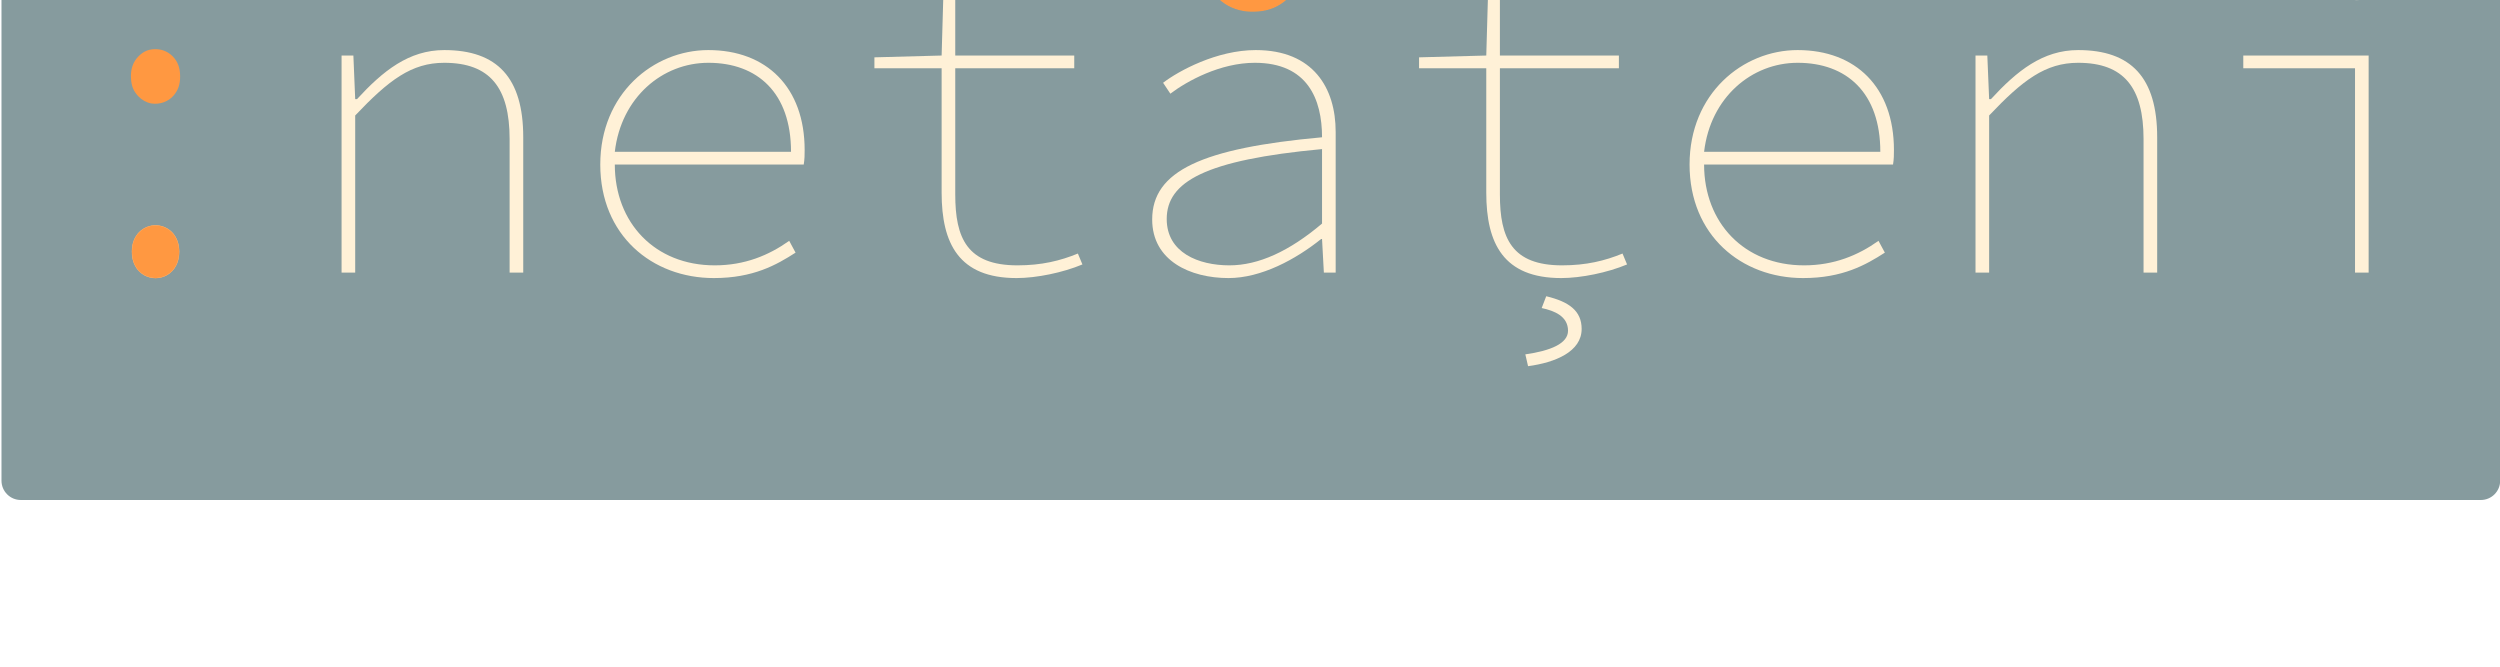
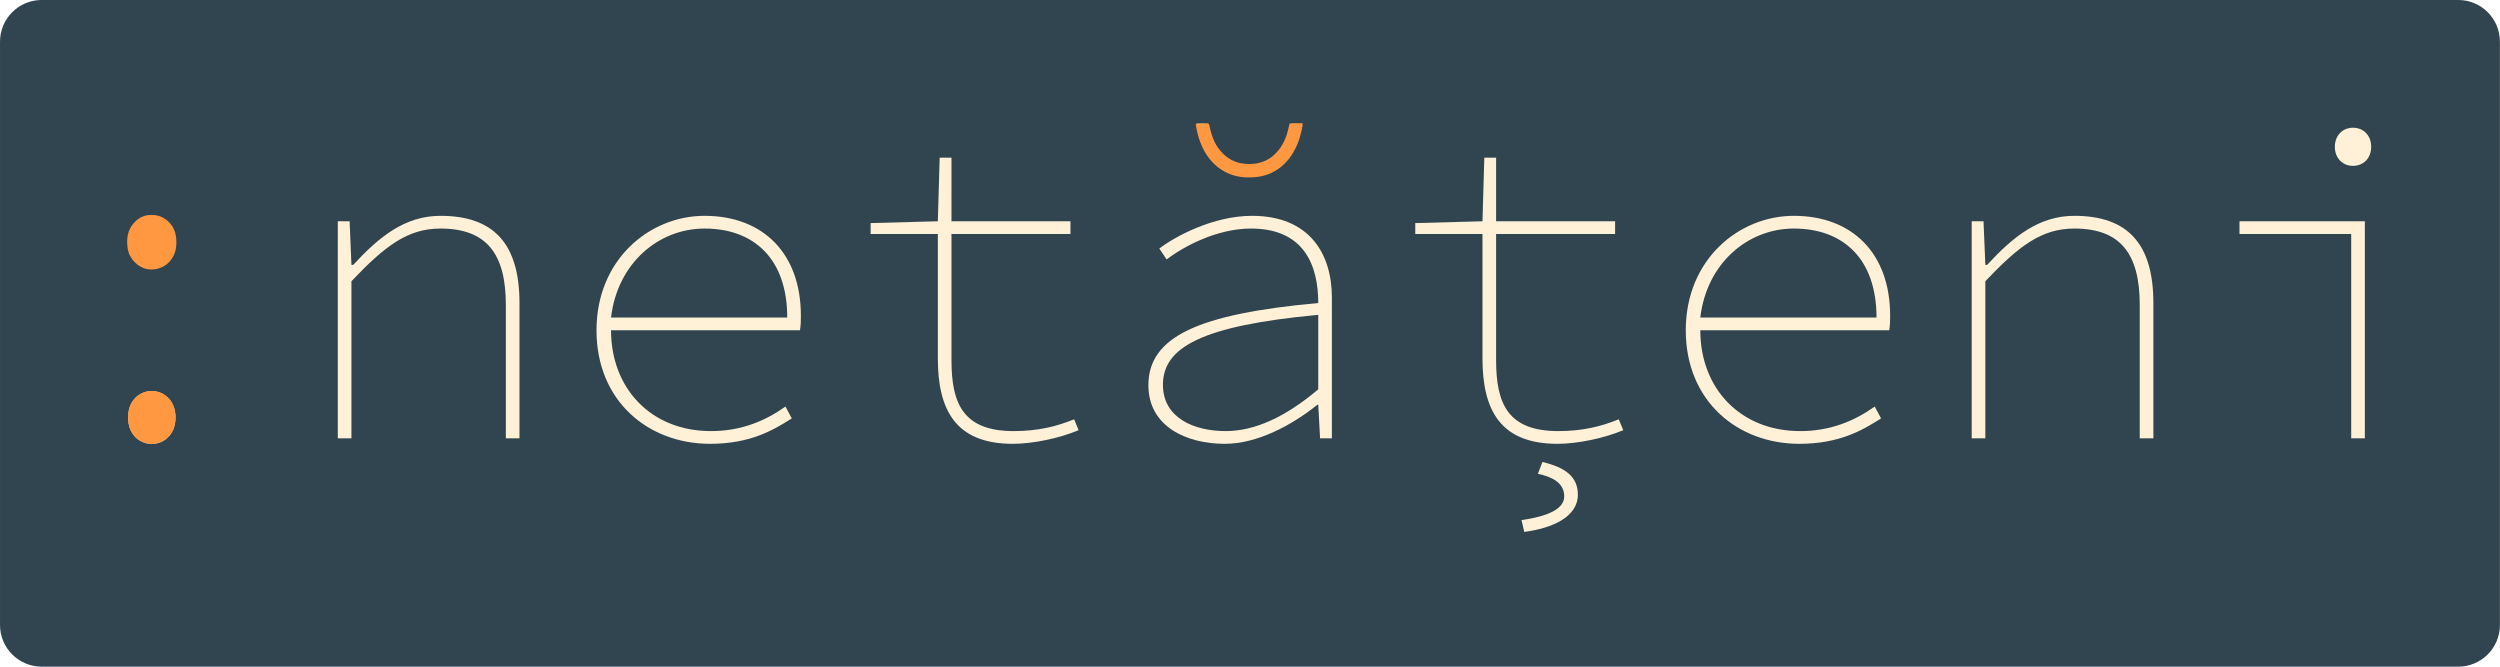
- <svg xmlns="http://www.w3.org/2000/svg" width="600" height="160" id="svg2" version="1.1">
+ <svg xmlns="http://www.w3.org/2000/svg" width="2400" height="640" id="svg2" version="1.1">
  <defs id="defs4" />
-   <g id="layer1" transform="translate(0,-892.3622)">
+   <g id="layer1" transform="translate(0,-412.3622)">
    <flowRoot xml:space="preserve" id="flowRoot2985" style="font-size:40px;font-style:normal;font-weight:normal;line-height:125%;letter-spacing:0px;word-spacing:0px;fill:#000000;fill-opacity:1;stroke:none;font-family:Sans">
      <flowRegion id="flowRegion2987">
        <rect id="rect2989" width="572.756" height="147.987" x="14.142" y="25.749" />
      </flowRegion>
      <flowPara id="flowPara2991" />
    </flowRoot>
-     <rect style="fill:#869b9e;fill-opacity:1;fill-rule:nonzero;stroke:none" id="rect3765" width="160" height="65" x="55" y="30" transform="translate(0,852.3622)" />
-     <path style="fill:#865f9e;fill-opacity:1;fill-rule:nonzero;stroke:none" d="m 55.129,62.442 0,-32.321 79.821,0 79.821,0 0,32.321 0,32.321 -79.821,0 -79.821,0 0,-32.321 z" id="path3832" transform="translate(0,852.3622)" />
-     <rect style="fill:#869b9e;fill-opacity:1;fill-rule:evenodd;stroke:#000000;stroke-width:0;stroke-linecap:butt;stroke-linejoin:miter;stroke-miterlimit:4;stroke-opacity:1;stroke-dasharray:none" id="rect3834" width="599.683" height="159.643" x="0.357" y="852.719" ry="4.643" />
-     <g transform="translate(-0.369375,846.1315)" style="font-size:109px;font-style:normal;font-variant:normal;font-weight:200;font-stretch:normal;text-align:justify;line-height:125%;letter-spacing:0px;word-spacing:0px;writing-mode:lr-tb;text-anchor:start;fill:#fff1d7;fill-opacity:1;stroke:none;font-family:Source Code Pro;-inkscape-font-specification:Source Code Pro Ultra-Light" id="flowRoot3836">
-       <path d="m 32.032,64.571 c 0,4.142 2.834,6.322 5.668,6.322 2.834,0 5.668,-2.18 5.668,-6.322 0,-4.142 -2.834,-6.322 -5.668,-6.322 -2.834,0 -5.668,2.18 -5.668,6.322 m 0,42.074 c 0,4.142 2.834,6.322 5.668,6.322 2.834,0 5.668,-2.18 5.668,-6.322 0,-4.142 -2.834,-6.322 -5.668,-6.322 -2.834,0 -5.668,2.18 -5.668,6.322" id="path3858" />
-       <path d="m 82.347,111.659 3.27,0 0,-37.714 c 8.066,-8.502 13.516,-12.644 21.364,-12.644 11.009,0 15.696,5.995 15.696,18.312 l 0,32.046 3.27,0 0,-32.482 c 0,-14.279 -6.213,-20.928 -18.966,-20.928 -8.502,0 -14.715,5.014 -20.928,11.772 l -0.436,0 -0.436,-10.464 -2.834,0 0,52.102" id="path3860" />
-       <path d="m 144.435,85.717 c 0,17.004 12.426,27.25 27.25,27.25 9.483,0 15.042,-3.161 19.62,-6.104 l -1.526,-2.834 c -4.905,3.488 -10.682,5.886 -17.876,5.886 -14.388,0 -23.98,-10.246 -23.98,-24.198 l 45.344,0 c 0.218,-1.308 0.218,-2.398 0.218,-3.488 0,-15.042 -9.156,-23.98 -23.108,-23.98 -13.189,0 -25.942,10.464 -25.942,27.468 m 3.488,-3.052 c 1.526,-13.08 11.445,-21.364 22.454,-21.364 11.772,0 19.838,7.194 19.838,21.364 l -42.292,0" id="path3862" />
-       <path d="m 226.36,92.475 c 0,12.208 4.142,20.492 17.985,20.492 4.796,0 11.118,-1.308 15.805,-3.27 l -1.09,-2.616 c -4.251,1.744 -8.72,2.834 -14.497,2.834 -12.099,0 -14.933,-6.54 -14.933,-17.004 l 0,-30.302 28.558,0 0,-3.052 -28.558,0 0,-15.26 -2.834,0 -0.436,15.26 -16.132,0.436 0,2.616 16.132,0 0,29.866" id="path3864" />
-       <path d="m 276.894,98.906 c 0,9.919 9.156,14.061 18.312,14.061 7.848,0 16.132,-4.469 22.236,-9.374 l 0.218,0 0.436,8.066 2.834,0 0,-33.79 c 0,-10.464 -5.341,-19.62 -19.184,-19.62 -9.374,0 -18.53,5.014 -22.236,7.848 l 1.744,2.616 c 4.033,-3.052 11.99,-7.412 20.274,-7.412 12.644,0 16.132,8.72 16.132,17.876 -28.776,2.616 -40.766,8.066 -40.766,19.729 m 3.488,-0.109 c 0,-8.938 9.156,-14.17 37.278,-16.786 l 0,17.876 c -7.848,6.649 -15.26,10.028 -22.236,10.028 -7.412,0 -15.042,-3.052 -15.042,-11.118 m 20.71,-49.922 c 8.72,0 11.99,-7.412 12.644,-12.644 l -2.834,0 c -0.654,4.796 -3.706,9.81 -9.81,9.81 -6.104,0 -9.156,-5.014 -9.81,-9.81 l -2.834,0 c 0.654,5.232 3.924,12.644 12.644,12.644" id="path3866" />
-       <path d="m 357.075,92.475 c 0,12.208 4.142,20.492 17.985,20.492 4.796,0 11.118,-1.308 15.805,-3.27 l -1.09,-2.616 c -4.251,1.744 -8.72,2.834 -14.497,2.834 -12.099,0 -14.933,-6.54 -14.933,-17.004 l 0,-30.302 28.558,0 0,-3.052 -28.558,0 0,-15.26 -2.834,0 -0.436,15.26 -16.132,0.436 0,2.616 16.132,0 0,29.866 m 14.388,24.852 -1.09,2.834 c 3.052,0.654 6.322,1.962 6.322,5.45 0,3.052 -4.142,4.796 -10.246,5.668 l 0.654,2.834 c 6.54,-0.872 12.862,-3.488 12.862,-8.938 0,-4.36 -3.052,-6.54 -8.502,-7.848" id="path3868" />
-       <path d="m 405.865,85.717 c 0,17.004 12.426,27.25 27.25,27.25 9.483,0 15.042,-3.161 19.62,-6.104 l -1.526,-2.834 c -4.905,3.488 -10.682,5.886 -17.876,5.886 -14.388,0 -23.98,-10.246 -23.98,-24.198 l 45.344,0 c 0.218,-1.308 0.218,-2.398 0.218,-3.488 0,-15.042 -9.156,-23.98 -23.108,-23.98 -13.189,0 -25.942,10.464 -25.942,27.468 m 3.488,-3.052 c 1.526,-13.08 11.445,-21.364 22.454,-21.364 11.772,0 19.838,7.194 19.838,21.364 l -42.292,0" id="path3870" />
-       <path d="m 474.492,111.659 3.27,0 0,-37.714 c 8.066,-8.502 13.516,-12.644 21.364,-12.644 11.009,0 15.696,5.995 15.696,18.312 l 0,32.046 3.27,0 0,-32.482 c 0,-14.279 -6.213,-20.928 -18.966,-20.928 -8.502,0 -14.715,5.014 -20.928,11.772 l -0.436,0 -0.436,-10.464 -2.834,0 0,52.102" id="path3872" />
-       <path d="m 538.759,62.609 26.814,0 0,49.05 3.27,0 0,-52.102 -30.084,0 0,3.052 m 27.25,-16.35 c 2.398,0 4.36,-1.744 4.36,-4.578 0,-2.834 -1.962,-4.578 -4.36,-4.578 -2.398,0 -4.36,1.744 -4.36,4.578 0,2.834 1.962,4.578 4.36,4.578" id="path3874" />
+     <g id="g4000" transform="matrix(3.999909,0,0,3.999909,-0.03674339,-3156.996)">
+       <rect ry="10.006" y="892.356" x="0.012" height="160.007" width="599.992" id="rect3834" style="fill:#314550;fill-opacity:1;fill-rule:evenodd;stroke:#000000;stroke-width:0;stroke-linecap:butt;stroke-linejoin:miter;stroke-miterlimit:4;stroke-opacity:1;stroke-dasharray:none" />
+       <g transform="translate(-0.89227,39.77898)" id="g3912">
+         <g transform="translate(-0.369375,846.1315)" style="font-size:109px;font-style:normal;font-variant:normal;font-weight:200;font-stretch:normal;text-align:justify;line-height:125%;letter-spacing:0px;word-spacing:0px;writing-mode:lr-tb;text-anchor:start;fill:#fff1d7;fill-opacity:1;stroke:none;font-family:Source Code Pro;-inkscape-font-specification:Source Code Pro Ultra-Light" id="flowRoot3836">
+           <path d="m 32.032,64.571 c 0,4.142 2.834,6.322 5.668,6.322 2.834,0 5.668,-2.18 5.668,-6.322 0,-4.142 -2.834,-6.322 -5.668,-6.322 -2.834,0 -5.668,2.18 -5.668,6.322 m 0,42.074 c 0,4.142 2.834,6.322 5.668,6.322 2.834,0 5.668,-2.18 5.668,-6.322 0,-4.142 -2.834,-6.322 -5.668,-6.322 -2.834,0 -5.668,2.18 -5.668,6.322" id="path3858" />
+           <path d="m 82.347,111.659 3.27,0 0,-37.714 c 8.066,-8.502 13.516,-12.644 21.364,-12.644 11.009,0 15.696,5.995 15.696,18.312 l 0,32.046 3.27,0 0,-32.482 c 0,-14.279 -6.213,-20.928 -18.966,-20.928 -8.502,0 -14.715,5.014 -20.928,11.772 l -0.436,0 -0.436,-10.464 -2.834,0 0,52.102" id="path3860" />
+           <path d="m 144.435,85.717 c 0,17.004 12.426,27.25 27.25,27.25 9.483,0 15.042,-3.161 19.62,-6.104 l -1.526,-2.834 c -4.905,3.488 -10.682,5.886 -17.876,5.886 -14.388,0 -23.98,-10.246 -23.98,-24.198 l 45.344,0 c 0.218,-1.308 0.218,-2.398 0.218,-3.488 0,-15.042 -9.156,-23.98 -23.108,-23.98 -13.189,0 -25.942,10.464 -25.942,27.468 m 3.488,-3.052 c 1.526,-13.08 11.445,-21.364 22.454,-21.364 11.772,0 19.838,7.194 19.838,21.364 l -42.292,0" id="path3862" />
+           <path d="m 226.36,92.475 c 0,12.208 4.142,20.492 17.985,20.492 4.796,0 11.118,-1.308 15.805,-3.27 l -1.09,-2.616 c -4.251,1.744 -8.72,2.834 -14.497,2.834 -12.099,0 -14.933,-6.54 -14.933,-17.004 l 0,-30.302 28.558,0 0,-3.052 -28.558,0 0,-15.26 -2.834,0 -0.436,15.26 -16.132,0.436 0,2.616 16.132,0 0,29.866" id="path3864" />
+           <path d="m 276.894,98.906 c 0,9.919 9.156,14.061 18.312,14.061 7.848,0 16.132,-4.469 22.236,-9.374 l 0.218,0 0.436,8.066 2.834,0 0,-33.79 c 0,-10.464 -5.341,-19.62 -19.184,-19.62 -9.374,0 -18.53,5.014 -22.236,7.848 l 1.744,2.616 c 4.033,-3.052 11.99,-7.412 20.274,-7.412 12.644,0 16.132,8.72 16.132,17.876 -28.776,2.616 -40.766,8.066 -40.766,19.729 m 3.488,-0.109 c 0,-8.938 9.156,-14.17 37.278,-16.786 l 0,17.876 c -7.848,6.649 -15.26,10.028 -22.236,10.028 -7.412,0 -15.042,-3.052 -15.042,-11.118 m 20.71,-49.922 c 8.72,0 11.99,-7.412 12.644,-12.644 l -2.834,0 c -0.654,4.796 -3.706,9.81 -9.81,9.81 -6.104,0 -9.156,-5.014 -9.81,-9.81 l -2.834,0 c 0.654,5.232 3.924,12.644 12.644,12.644" id="path3866" />
+           <path d="m 357.075,92.475 c 0,12.208 4.142,20.492 17.985,20.492 4.796,0 11.118,-1.308 15.805,-3.27 l -1.09,-2.616 c -4.251,1.744 -8.72,2.834 -14.497,2.834 -12.099,0 -14.933,-6.54 -14.933,-17.004 l 0,-30.302 28.558,0 0,-3.052 -28.558,0 0,-15.26 -2.834,0 -0.436,15.26 -16.132,0.436 0,2.616 16.132,0 0,29.866 m 14.388,24.852 -1.09,2.834 c 3.052,0.654 6.322,1.962 6.322,5.45 0,3.052 -4.142,4.796 -10.246,5.668 l 0.654,2.834 c 6.54,-0.872 12.862,-3.488 12.862,-8.938 0,-4.36 -3.052,-6.54 -8.502,-7.848" id="path3868" />
+           <path d="m 405.865,85.717 c 0,17.004 12.426,27.25 27.25,27.25 9.483,0 15.042,-3.161 19.62,-6.104 l -1.526,-2.834 c -4.905,3.488 -10.682,5.886 -17.876,5.886 -14.388,0 -23.98,-10.246 -23.98,-24.198 l 45.344,0 c 0.218,-1.308 0.218,-2.398 0.218,-3.488 0,-15.042 -9.156,-23.98 -23.108,-23.98 -13.189,0 -25.942,10.464 -25.942,27.468 m 3.488,-3.052 c 1.526,-13.08 11.445,-21.364 22.454,-21.364 11.772,0 19.838,7.194 19.838,21.364 l -42.292,0" id="path3870" />
+           <path d="m 474.492,111.659 3.27,0 0,-37.714 c 8.066,-8.502 13.516,-12.644 21.364,-12.644 11.009,0 15.696,5.995 15.696,18.312 l 0,32.046 3.27,0 0,-32.482 c 0,-14.279 -6.213,-20.928 -18.966,-20.928 -8.502,0 -14.715,5.014 -20.928,11.772 l -0.436,0 -0.436,-10.464 -2.834,0 0,52.102" id="path3872" />
+           <path d="m 538.759,62.609 26.814,0 0,49.05 3.27,0 0,-52.102 -30.084,0 0,3.052 m 27.25,-16.35 c 2.398,0 4.36,-1.744 4.36,-4.578 0,-2.834 -1.962,-4.578 -4.36,-4.578 -2.398,0 -4.36,1.744 -4.36,4.578 0,2.834 1.962,4.578 4.36,4.578" id="path3874" />
+         </g>
+         <path style="fill:#ff9841;fill-opacity:1;fill-rule:nonzero;stroke:#ff9841;stroke-width:0.675;stroke-linejoin:round;stroke-miterlimit:4;stroke-opacity:1;stroke-dasharray:none" d="m 36.358,64.491 c -1.047,-0.176 -2.162,-0.798 -2.946,-1.645 -1.102,-1.19 -1.537,-2.277 -1.639,-4.094 -0.117,-2.079 0.456,-3.746 1.723,-5.013 1.21,-1.21 2.435,-1.679 4.153,-1.589 1.358,0.071 2.586,0.629 3.561,1.616 1.161,1.177 1.68,2.597 1.683,4.61 0.003,1.774 -0.432,3.074 -1.43,4.272 -1.197,1.436 -3.204,2.16 -5.104,1.842 z" id="path3027" transform="translate(0,852.3622)" />
+         <path style="fill:#ff9841;fill-opacity:1;fill-rule:nonzero;stroke:#ff9841;stroke-width:0.119;stroke-linejoin:round;stroke-miterlimit:4;stroke-opacity:1;stroke-dasharray:none" d="m 36.914,106.708 c -1.088,-0.08 -2.189,-0.517 -3.044,-1.208 -1.472,-1.19 -2.244,-3.064 -2.186,-5.31 0.04,-1.576 0.462,-2.857 1.305,-3.966 0.185,-0.243 0.622,-0.689 0.877,-0.894 0.677,-0.545 1.447,-0.913 2.31,-1.104 0.686,-0.152 1.565,-0.153 2.288,-0.003 1.065,0.221 2.075,0.78 2.827,1.563 0.828,0.863 1.373,1.993 1.587,3.288 0.079,0.481 0.1,0.764 0.1,1.348 -1.55e-4,0.556 -0.018,0.808 -0.09,1.271 -0.167,1.076 -0.565,2.04 -1.182,2.866 -0.207,0.276 -0.763,0.834 -1.038,1.039 -0.878,0.656 -1.866,1.028 -2.948,1.11 -0.339,0.026 -0.459,0.026 -0.807,6e-5 l 0,1e-5 z" id="path3797" transform="translate(0,852.3622)" />
+         <path style="fill:#ff9841;fill-opacity:1;fill-rule:nonzero;stroke:#ff9841;stroke-width:0.477;stroke-linejoin:round;stroke-miterlimit:4;stroke-opacity:1;stroke-dasharray:none" d="m 298.457,42.399 c -5.242,-0.888 -8.941,-5.019 -10.158,-11.343 -0.101,-0.525 -0.184,-0.973 -0.184,-0.994 0,-0.022 0.616,-0.04 1.368,-0.04 1.348,0 1.369,0.003 1.408,0.199 0.653,3.259 1.606,5.266 3.312,6.971 1.689,1.689 3.584,2.508 6.051,2.617 2.241,0.099 4.204,-0.444 5.855,-1.62 0.672,-0.478 1.83,-1.677 2.325,-2.407 0.525,-0.774 1.181,-2.12 1.502,-3.086 0.217,-0.652 0.629,-2.369 0.629,-2.621 0,-0.029 0.618,-0.052 1.373,-0.052 l 1.373,0 -0.058,0.464 c -0.095,0.756 -0.608,2.696 -0.964,3.646 -1.561,4.161 -4.312,6.914 -7.955,7.959 -1.724,0.495 -4.056,0.617 -5.878,0.308 l 0,0 z" id="path3799" transform="translate(0,852.3622)" />
+       </g>
    </g>
-     <path style="fill:#ff9841;fill-opacity:1;fill-rule:nonzero;stroke:#ff9841;stroke-width:0.675;stroke-linejoin:round;stroke-miterlimit:4;stroke-opacity:1;stroke-dasharray:none" d="m 36.358,64.491 c -1.047,-0.176 -2.162,-0.798 -2.946,-1.645 -1.102,-1.19 -1.537,-2.277 -1.639,-4.094 -0.117,-2.079 0.456,-3.746 1.723,-5.013 1.21,-1.21 2.435,-1.679 4.153,-1.589 1.358,0.071 2.586,0.629 3.561,1.616 1.161,1.177 1.68,2.597 1.683,4.61 0.003,1.774 -0.432,3.074 -1.43,4.272 -1.197,1.436 -3.204,2.16 -5.104,1.842 z" id="path3027" transform="translate(0,852.3622)" />
-     <path style="fill:#ff9841;fill-opacity:1;fill-rule:nonzero;stroke:#ff9841;stroke-width:0.119;stroke-linejoin:round;stroke-miterlimit:4;stroke-opacity:1;stroke-dasharray:none" d="m 36.914,106.708 c -1.088,-0.08 -2.189,-0.517 -3.044,-1.208 -1.472,-1.19 -2.244,-3.064 -2.186,-5.31 0.04,-1.576 0.462,-2.857 1.305,-3.966 0.185,-0.243 0.622,-0.689 0.877,-0.894 0.677,-0.545 1.447,-0.913 2.31,-1.104 0.686,-0.152 1.565,-0.153 2.288,-0.003 1.065,0.221 2.075,0.78 2.827,1.563 0.828,0.863 1.373,1.993 1.587,3.288 0.079,0.481 0.1,0.764 0.1,1.348 -1.55e-4,0.556 -0.018,0.808 -0.09,1.271 -0.167,1.076 -0.565,2.04 -1.182,2.866 -0.207,0.276 -0.763,0.834 -1.038,1.039 -0.878,0.656 -1.866,1.028 -2.948,1.11 -0.339,0.026 -0.459,0.026 -0.807,6e-5 l 0,1e-5 z" id="path3797" transform="translate(0,852.3622)" />
-     <path style="fill:#ff9841;fill-opacity:1;fill-rule:nonzero;stroke:#ff9841;stroke-width:0.477;stroke-linejoin:round;stroke-miterlimit:4;stroke-opacity:1;stroke-dasharray:none" d="m 298.457,42.399 c -5.242,-0.888 -8.941,-5.019 -10.158,-11.343 -0.101,-0.525 -0.184,-0.973 -0.184,-0.994 0,-0.022 0.616,-0.04 1.368,-0.04 1.348,0 1.369,0.003 1.408,0.199 0.653,3.259 1.606,5.266 3.312,6.971 1.689,1.689 3.584,2.508 6.051,2.617 2.241,0.099 4.204,-0.444 5.855,-1.62 0.672,-0.478 1.83,-1.677 2.325,-2.407 0.525,-0.774 1.181,-2.12 1.502,-3.086 0.217,-0.652 0.629,-2.369 0.629,-2.621 0,-0.029 0.618,-0.052 1.373,-0.052 l 1.373,0 -0.058,0.464 c -0.095,0.756 -0.608,2.696 -0.964,3.646 -1.561,4.161 -4.312,6.914 -7.955,7.959 -1.724,0.495 -4.056,0.617 -5.878,0.308 l 0,0 z" id="path3799" transform="translate(0,852.3622)" />
  </g>
</svg>
